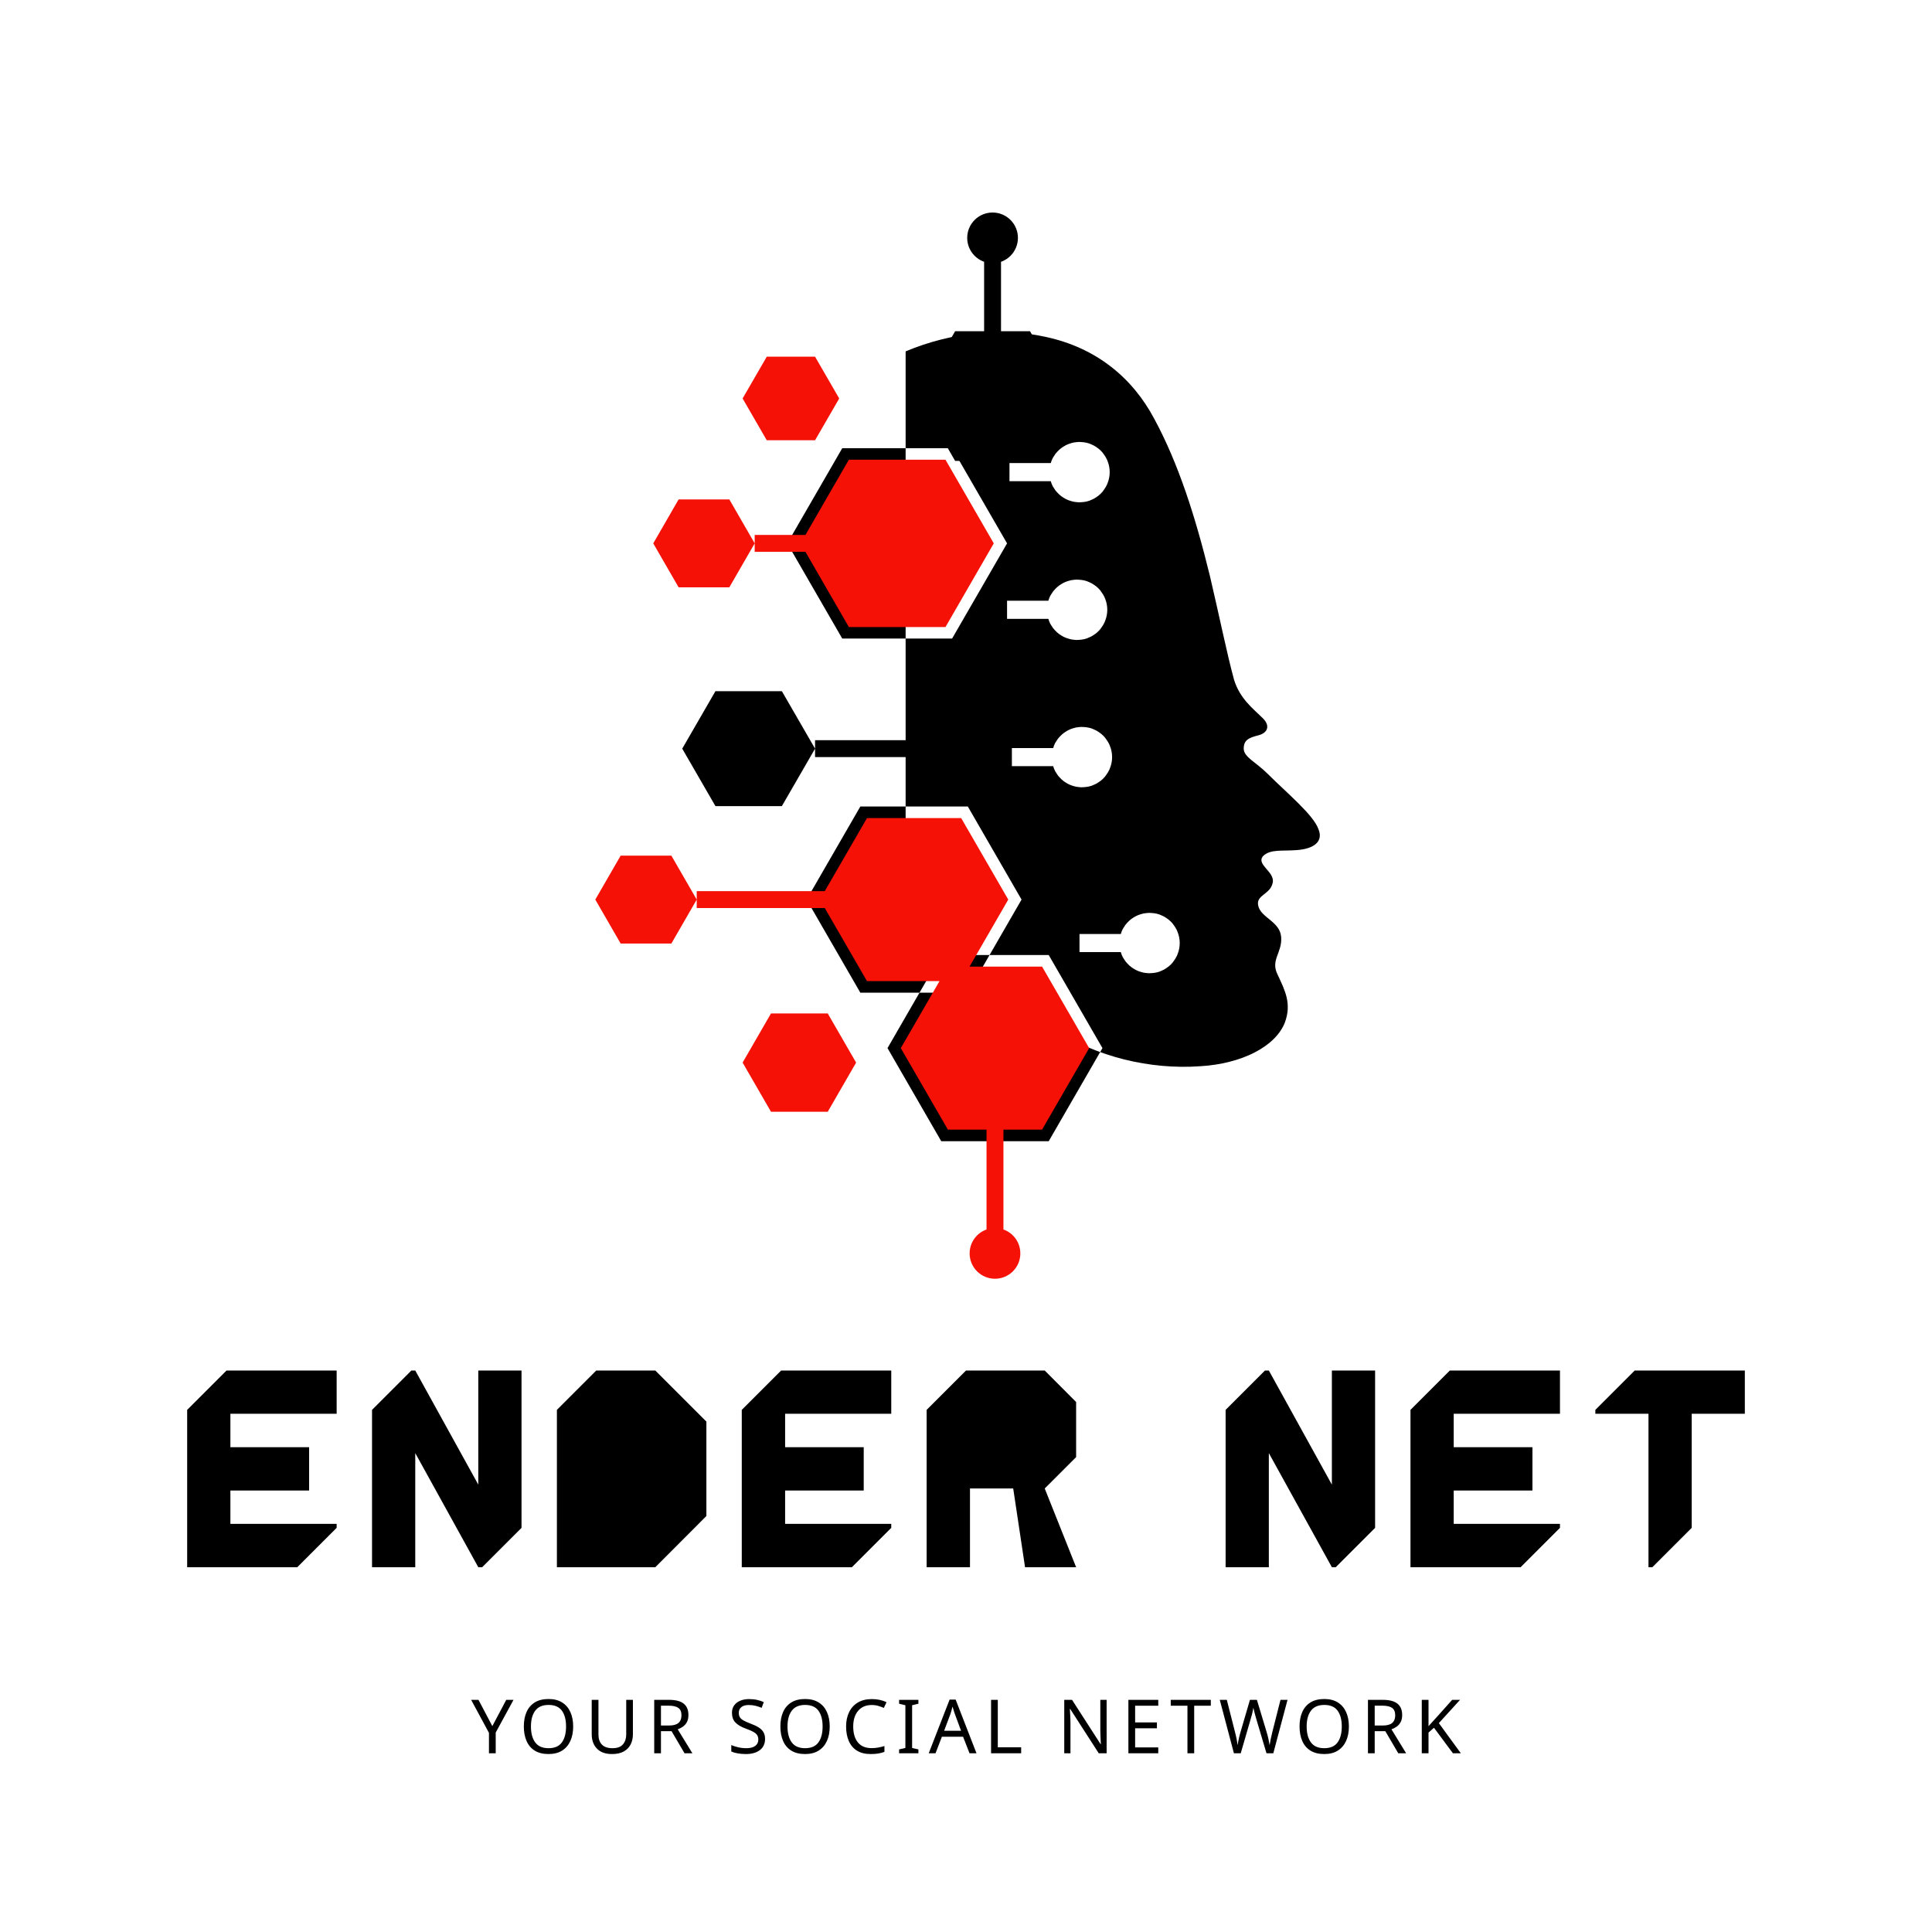
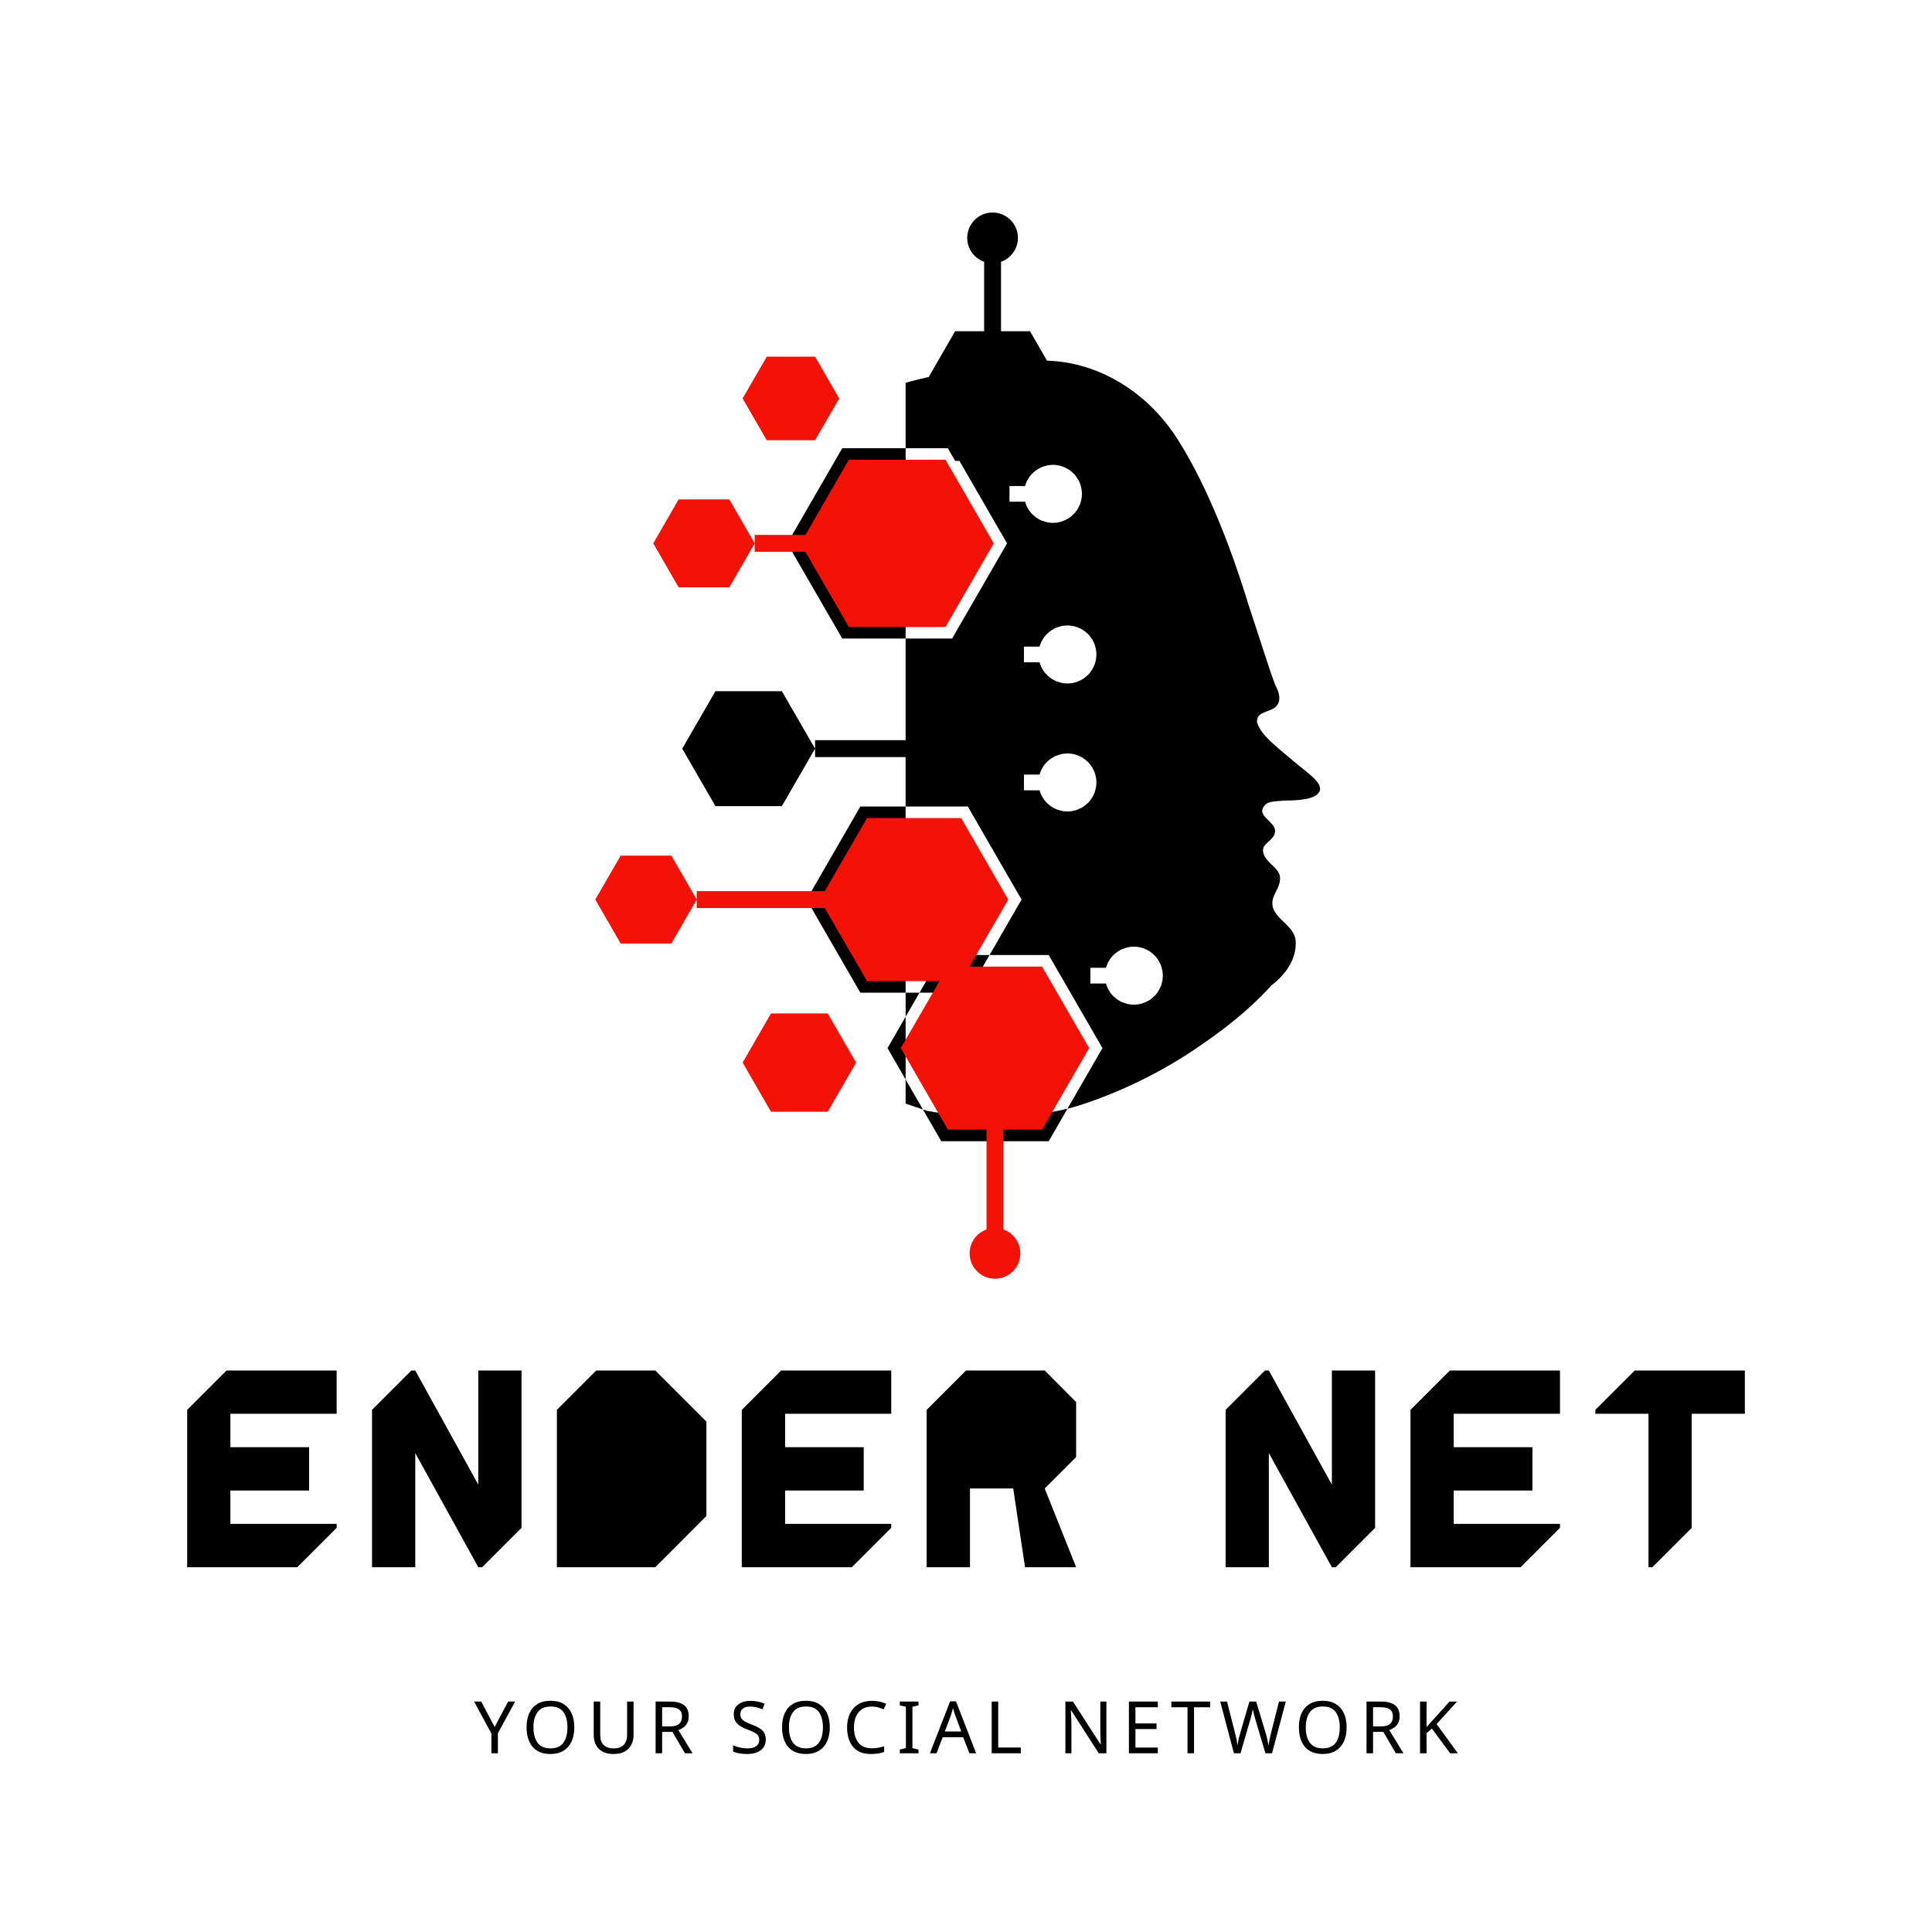
<svg xmlns="http://www.w3.org/2000/svg" viewBox="0 0 1600 1600" role="img" aria-label="Ender Net — your social network">
-   <path fill="currentColor" fill-rule="evenodd" d="M750.0 291.0C788.0 275.0 830.0 271.0 866.0 279.0C908.0 288.0 938.0 313.0 956.0 347.0C976.0 384.0 990.0 428.0 1002.0 477.0C1010.0 511.0 1016.0 541.0 1022.0 563.0C1027.0 579.0 1038.0 587.0 1046.0 595.0C1052.0 601.0 1050.0 607.0 1042.0 609.0C1034.0 611.0 1030.0 613.0 1030.0 620.0C1030.0 627.0 1040.0 631.0 1050.0 641.0C1066.0 657.0 1088.0 675.0 1092.0 687.0C1096.0 697.0 1088.0 703.0 1074.0 704.0C1062.0 705.0 1052.0 703.0 1046.0 709.0C1040.0 716.0 1056.0 722.0 1054.0 731.0C1052.0 741.0 1040.0 741.0 1042.0 750.0C1044.0 760.0 1060.0 763.0 1061.0 776.0C1062.0 789.0 1052.0 795.0 1058.0 807.0C1064.0 820.0 1070.0 831.0 1064.0 847.0C1056.0 867.0 1028.0 881.0 994.0 883.0C952.0 886.0 908.0 875.0 874.0 853.0C840.0 831.0 800.0 811.0 772.0 801.0L750.0 797.0ZM836.0 383.5L870.2 383.5L870.9 381.4L871.8 379.4L873.0 377.5L874.2 375.7L875.7 374.0L877.3 372.4L879.0 371.0L880.8 369.8L882.7 368.7L884.7 367.8L886.8 367.1L889.0 366.5L891.2 366.2L893.4 366.0L895.6 366.1L897.8 366.3L900.0 366.7L902.1 367.3L904.2 368.2L906.1 369.1L908.0 370.3L909.8 371.6L911.5 373.1L913.0 374.7L914.3 376.5L915.5 378.3L916.6 380.3L917.4 382.3L918.1 384.4L918.6 386.6L918.9 388.8L919.0 391.0L918.9 393.2L918.6 395.4L918.1 397.6L917.4 399.7L916.6 401.7L915.5 403.7L914.3 405.5L913.0 407.3L911.5 408.9L909.8 410.4L908.0 411.7L906.1 412.9L904.2 413.8L902.1 414.7L900.0 415.3L897.8 415.7L895.6 415.9L893.4 416.0L891.2 415.8L889.0 415.5L886.8 414.9L884.7 414.2L882.7 413.3L880.8 412.2L879.0 411.0L877.3 409.6L875.7 408.0L874.2 406.3L873.0 404.5L871.8 402.6L870.9 400.6L870.2 398.5L836.0 398.5ZM834.0 497.5L868.2 497.5L868.9 495.4L869.8 493.4L871.0 491.5L872.2 489.7L873.7 488.0L875.3 486.4L877.0 485.0L878.8 483.8L880.7 482.7L882.7 481.8L884.8 481.1L887.0 480.5L889.2 480.2L891.4 480.0L893.6 480.1L895.8 480.3L898.0 480.7L900.1 481.3L902.2 482.2L904.1 483.1L906.0 484.3L907.8 485.6L909.5 487.1L911.0 488.7L912.3 490.5L913.5 492.3L914.6 494.3L915.4 496.3L916.1 498.4L916.6 500.6L916.9 502.8L917.0 505.0L916.9 507.2L916.6 509.4L916.1 511.6L915.4 513.7L914.6 515.7L913.5 517.7L912.3 519.5L911.0 521.3L909.5 522.9L907.8 524.4L906.0 525.7L904.1 526.9L902.2 527.8L900.1 528.7L898.0 529.3L895.8 529.7L893.6 529.9L891.4 530.0L889.2 529.8L887.0 529.5L884.8 528.9L882.7 528.2L880.7 527.3L878.8 526.2L877.0 525.0L875.3 523.6L873.7 522.0L872.2 520.3L871.0 518.5L869.8 516.6L868.9 514.6L868.2 512.5L834.0 512.5ZM838.0 619.5L872.2 619.5L872.9 617.4L873.8 615.4L875.0 613.5L876.2 611.7L877.7 610.0L879.3 608.4L881.0 607.0L882.8 605.8L884.7 604.7L886.7 603.8L888.8 603.1L891.0 602.5L893.2 602.2L895.4 602.0L897.6 602.1L899.8 602.3L902.0 602.7L904.1 603.3L906.2 604.2L908.1 605.1L910.0 606.3L911.8 607.6L913.5 609.1L915.0 610.7L916.3 612.5L917.5 614.3L918.6 616.3L919.4 618.3L920.1 620.4L920.6 622.6L920.9 624.8L921.0 627.0L920.9 629.2L920.6 631.4L920.1 633.6L919.4 635.7L918.6 637.7L917.5 639.7L916.3 641.5L915.0 643.3L913.5 644.9L911.8 646.4L910.0 647.7L908.1 648.9L906.2 649.8L904.1 650.7L902.0 651.3L899.8 651.7L897.6 651.9L895.4 652.0L893.2 651.8L891.0 651.5L888.8 650.9L886.7 650.2L884.7 649.3L882.8 648.2L881.0 647.0L879.3 645.6L877.7 644.0L876.2 642.3L875.0 640.5L873.8 638.6L872.9 636.6L872.2 634.5L838.0 634.5ZM894.0 773.5L928.2 773.5L928.9 771.4L929.8 769.4L931.0 767.5L932.2 765.7L933.7 764.0L935.3 762.4L937.0 761.0L938.8 759.8L940.7 758.7L942.7 757.8L944.8 757.1L947.0 756.5L949.2 756.2L951.4 756.0L953.6 756.1L955.8 756.3L958.0 756.7L960.1 757.3L962.2 758.2L964.1 759.1L966.0 760.3L967.8 761.6L969.5 763.1L971.0 764.7L972.3 766.5L973.5 768.3L974.6 770.3L975.4 772.3L976.1 774.4L976.6 776.6L976.9 778.8L977.0 781.0L976.9 783.2L976.6 785.4L976.1 787.6L975.4 789.7L974.6 791.7L973.5 793.7L972.3 795.5L971.0 797.3L969.5 798.9L967.8 800.4L966.0 801.7L964.1 802.9L962.2 803.8L960.1 804.7L958.0 805.3L955.8 805.7L953.6 805.9L951.4 806.0L949.2 805.8L947.0 805.5L944.8 804.9L942.7 804.2L940.7 803.3L938.8 802.2L937.0 801.0L935.3 799.6L933.7 798.0L932.2 796.3L931.0 794.5L929.8 792.6L928.9 790.6L928.2 788.5L894.0 788.5ZM834.0 450.0L788.5 528.8L697.5 528.8L652.0 450.0L697.5 371.2L788.5 371.2ZM846.0 745.0L801.5 822.1L712.5 822.1L668.0 745.0L712.5 667.9L801.5 667.9ZM913.0 868.0L868.5 945.1L779.5 945.1L735.0 868.0L779.5 790.9L868.5 790.9Z" />
-   <path fill="currentColor" d="M822.0 176.0C833.6 176.0 843.0 185.4 843.0 197.0C843.0 208.6 833.6 218.0 822.0 218.0C810.4 218.0 801.0 208.6 801.0 197.0C801.0 185.4 810.4 176.0 822.0 176.0ZM815.0 197.0L829.0 197.0L829.0 328.0L815.0 328.0ZM884.0 328.0L853.0 381.7L791.0 381.7L760.0 328.0L791.0 274.3L853.0 274.3ZM675.0 613.0L767.0 613.0L767.0 627.0L675.0 627.0ZM675.0 620.0L647.5 667.6L592.5 667.6L565.0 620.0L592.5 572.4L647.5 572.4Z" />
+   <path fill="currentColor" d="M750.0 317.0C778.0 309.0 816.0 303.0 854.0 299.0C904.0 295.0 950.0 323.0 976.0 365.0C1000.0 403.0 1020.0 455.0 1034.0 501.0C1044.0 531.0 1050.0 551.0 1056.0 567.0C1062.0 578.0 1060.0 585.0 1052.0 588.0C1044.0 591.0 1041.0 592.0 1041.0 598.0C1044.0 609.0 1058.0 619.0 1072.0 631.0C1084.0 641.0 1095.0 648.0 1093.0 655.0C1090.0 662.0 1076.0 663.0 1063.0 663.0C1055.0 664.0 1049.0 663.0 1046.0 669.0C1042.0 676.0 1056.0 681.0 1056.0 688.0C1056.0 696.0 1045.0 698.0 1046.0 705.0C1047.0 714.0 1059.0 718.0 1060.0 726.0C1061.0 736.0 1052.0 741.0 1054.0 751.0C1057.0 762.0 1072.0 767.0 1073.0 779.0C1074.0 793.0 1066.0 806.0 1053.0 816.0C1034.0 837.0 1012.0 854.0 988.0 870.0C958.0 890.0 924.0 906.0 892.0 916.0C852.0 928.0 800.0 926.0 768.0 920.0L750.0 914.0ZM822.0 176.0C833.6 176.0 843.0 185.4 843.0 197.0C843.0 208.6 833.6 218.0 822.0 218.0C810.4 218.0 801.0 208.6 801.0 197.0C801.0 185.4 810.4 176.0 822.0 176.0ZM815.0 197.0L829.0 197.0L829.0 328.0L815.0 328.0ZM884.0 328.0L853.0 381.7L791.0 381.7L760.0 328.0L791.0 274.3L853.0 274.3ZM675.0 613.0L767.0 613.0L767.0 627.0L675.0 627.0ZM675.0 620.0L647.5 667.6L592.5 667.6L565.0 620.0L592.5 572.4L647.5 572.4ZM836.0 415.5L848.9 415.5L849.6 417.5L850.4 419.5L851.5 421.4L852.6 423.2L854.0 424.9L855.5 426.4L857.1 427.8L858.9 429.1L860.7 430.2L862.6 431.1L864.7 431.8L866.7 432.4L868.8 432.8L871.0 433.0L873.1 433.0L875.3 432.8L877.4 432.4L879.5 431.8L881.5 431.0L883.4 430.1L885.3 429.0L887.0 427.7L888.6 426.3L890.1 424.8L891.4 423.1L892.6 421.3L893.6 419.4L894.5 417.4L895.1 415.4L895.6 413.3L895.9 411.1L896.0 409.0L895.9 406.9L895.6 404.7L895.1 402.6L894.5 400.6L893.6 398.6L892.6 396.7L891.4 394.9L890.1 393.2L888.6 391.7L887.0 390.3L885.3 389.0L883.4 387.9L881.5 387.0L879.5 386.2L877.4 385.6L875.3 385.2L873.1 385.0L871.0 385.0L868.8 385.2L866.7 385.6L864.7 386.2L862.6 386.9L860.7 387.8L858.9 388.9L857.1 390.2L855.5 391.6L854.0 393.1L852.6 394.8L851.5 396.6L850.4 398.5L849.6 400.5L848.9 402.5L836.0 402.5ZM848.0 548.5L860.9 548.5L861.6 550.5L862.4 552.5L863.5 554.4L864.6 556.2L866.0 557.9L867.5 559.4L869.1 560.8L870.9 562.1L872.7 563.2L874.6 564.1L876.7 564.8L878.7 565.4L880.8 565.8L883.0 566.0L885.1 566.0L887.3 565.8L889.4 565.4L891.5 564.8L893.5 564.0L895.4 563.1L897.3 562.0L899.0 560.7L900.6 559.3L902.1 557.8L903.4 556.1L904.6 554.3L905.6 552.4L906.5 550.4L907.1 548.4L907.6 546.3L907.9 544.1L908.0 542.0L907.9 539.9L907.6 537.7L907.1 535.6L906.5 533.6L905.6 531.6L904.6 529.7L903.4 527.9L902.1 526.2L900.6 524.7L899.0 523.3L897.3 522.0L895.4 520.9L893.5 520.0L891.5 519.2L889.4 518.6L887.3 518.2L885.1 518.0L883.0 518.0L880.8 518.2L878.7 518.6L876.7 519.2L874.6 519.9L872.7 520.8L870.9 521.9L869.1 523.2L867.5 524.6L866.0 526.1L864.6 527.8L863.5 529.6L862.4 531.5L861.6 533.5L860.9 535.5L848.0 535.5ZM848.0 654.5L860.9 654.5L861.6 656.5L862.4 658.5L863.5 660.4L864.6 662.2L866.0 663.9L867.5 665.4L869.1 666.8L870.9 668.1L872.7 669.2L874.6 670.1L876.7 670.8L878.7 671.4L880.8 671.8L883.0 672.0L885.1 672.0L887.3 671.8L889.4 671.4L891.5 670.8L893.5 670.0L895.4 669.1L897.3 668.0L899.0 666.7L900.6 665.3L902.1 663.8L903.4 662.1L904.6 660.3L905.6 658.4L906.5 656.4L907.1 654.4L907.6 652.3L907.9 650.1L908.0 648.0L907.9 645.9L907.6 643.7L907.1 641.6L906.5 639.6L905.6 637.6L904.6 635.7L903.4 633.9L902.1 632.2L900.6 630.7L899.0 629.3L897.3 628.0L895.4 626.9L893.5 626.0L891.5 625.2L889.4 624.6L887.3 624.2L885.1 624.0L883.0 624.0L880.8 624.2L878.7 624.6L876.7 625.2L874.6 625.9L872.7 626.8L870.9 627.9L869.1 629.2L867.5 630.6L866.0 632.1L864.6 633.8L863.5 635.6L862.4 637.5L861.6 639.5L860.9 641.5L848.0 641.5ZM903.0 814.5L915.9 814.5L916.6 816.5L917.4 818.5L918.5 820.4L919.6 822.2L921.0 823.9L922.5 825.4L924.1 826.8L925.9 828.1L927.7 829.2L929.6 830.1L931.7 830.8L933.7 831.4L935.8 831.8L938.0 832.0L940.1 832.0L942.3 831.8L944.4 831.4L946.5 830.8L948.5 830.0L950.4 829.1L952.3 828.0L954.0 826.7L955.6 825.3L957.1 823.8L958.4 822.1L959.6 820.3L960.6 818.4L961.5 816.4L962.1 814.4L962.6 812.3L962.9 810.1L963.0 808.0L962.9 805.9L962.6 803.7L962.1 801.6L961.5 799.6L960.6 797.6L959.6 795.7L958.4 793.9L957.1 792.2L955.6 790.7L954.0 789.3L952.3 788.0L950.4 786.9L948.5 786.0L946.5 785.2L944.4 784.6L942.3 784.2L940.1 784.0L938.0 784.0L935.8 784.2L933.7 784.6L931.7 785.2L929.6 785.9L927.7 786.8L925.9 787.9L924.1 789.2L922.5 790.6L921.0 792.1L919.6 793.8L918.5 795.6L917.4 797.5L916.6 799.5L915.9 801.5L903.0 801.5ZM788.5 371.2L697.5 371.2L652.0 450.0L697.5 528.8L788.5 528.8L834.0 450.0ZM801.5 667.9L712.5 667.9L668.0 745.0L712.5 822.1L801.5 822.1L846.0 745.0ZM868.5 790.9L779.5 790.9L735.0 868.0L779.5 945.1L868.5 945.1L913.0 868.0Z" />
  <path fill="#F51106" d="M695.0 330.0L675.0 364.6L635.0 364.6L615.0 330.0L635.0 295.4L675.0 295.4ZM625.0 443.0L667.0 443.0L667.0 457.0L625.0 457.0ZM625.0 450.0L604.0 486.4L562.0 486.4L541.0 450.0L562.0 413.6L604.0 413.6ZM823.0 450.0L783.0 519.3L703.0 519.3L663.0 450.0L703.0 380.7L783.0 380.7ZM577.0 738.0L684.0 738.0L684.0 752.0L577.0 752.0ZM577.0 745.0L556.0 781.4L514.0 781.4L493.0 745.0L514.0 708.6L556.0 708.6ZM835.0 745.0L796.0 812.5L718.0 812.5L679.0 745.0L718.0 677.5L796.0 677.5ZM709.0 880.0L685.5 920.7L638.5 920.7L615.0 880.0L638.5 839.3L685.5 839.3ZM902.0 868.0L863.0 935.5L785.0 935.5L746.0 868.0L785.0 800.5L863.0 800.5ZM817.0 868.0L831.0 868.0L831.0 1038.0L817.0 1038.0ZM824.0 1017.0C835.6 1017.0 845.0 1026.4 845.0 1038.0C845.0 1049.6 835.6 1059.0 824.0 1059.0C812.4 1059.0 803.0 1049.6 803.0 1038.0C803.0 1026.4 812.4 1017.0 824.0 1017.0Z" />
  <path fill="currentColor" d="M187.6 1135.0L278.8 1135.0L278.8 1170.8L190.8 1170.8L190.8 1198.5L256.0 1198.5L256.0 1234.4L190.8 1234.4L190.8 1262.0L278.8 1262.0L278.8 1265.3L246.2 1297.9L155.0 1297.9L155.0 1167.6ZM340.7 1135.0L343.9 1135.0L396.1 1229.5L396.1 1135.0L431.9 1135.0L431.9 1265.3L399.3 1297.9L396.1 1297.9L343.9 1203.4L343.9 1297.9L308.1 1297.9L308.1 1167.6ZM493.8 1135.0L542.7 1135.0L585.0 1177.3L585.0 1255.5L542.7 1297.9L461.2 1297.9L461.2 1167.6ZM497.0 1170.8L549.2 1170.8L549.2 1262.0L497.0 1262.0ZM646.9 1135.0L738.1 1135.0L738.1 1170.8L650.2 1170.8L650.2 1198.5L715.3 1198.5L715.3 1234.4L650.2 1234.4L650.2 1262.0L738.1 1262.0L738.1 1265.3L705.5 1297.9L614.3 1297.9L614.3 1167.6ZM800.0 1135.0L865.2 1135.0L891.2 1161.1L891.2 1206.7L865.2 1232.7L891.2 1297.9L848.9 1297.9L839.1 1232.7L803.3 1232.7L803.3 1297.9L767.4 1297.9L767.4 1167.6ZM803.3 1170.8L855.4 1170.8L855.4 1196.9L803.3 1196.9ZM1047.6 1135.0L1050.8 1135.0L1103.0 1229.5L1103.0 1135.0L1138.8 1135.0L1138.8 1265.3L1106.2 1297.9L1103.0 1297.9L1050.8 1203.4L1050.8 1297.9L1015.0 1297.9L1015.0 1167.6ZM1200.7 1135.0L1291.9 1135.0L1291.9 1170.8L1203.9 1170.8L1203.9 1198.5L1269.1 1198.5L1269.1 1234.4L1203.9 1234.4L1203.9 1262.0L1291.9 1262.0L1291.9 1265.3L1259.3 1297.9L1168.1 1297.9L1168.1 1167.6ZM1353.8 1135.0L1445.0 1135.0L1445.0 1170.8L1401.0 1170.8L1401.0 1265.3L1368.4 1297.9L1365.2 1297.9L1365.2 1170.8L1321.2 1170.8L1321.2 1167.6Z" />
-   <text x="800" y="1452" text-anchor="middle" fill="currentColor" font-family="Century Gothic, Futura, Avenir Next, sans-serif" font-size="62" letter-spacing="6">YOUR SOCIAL NETWORK</text>
+   <text x="800" y="1452" text-anchor="middle" fill="currentColor" font-family="Century Gothic, Futura, Avenir Next, sans-serif" font-size="60" letter-spacing="7">YOUR SOCIAL NETWORK</text>
</svg>
